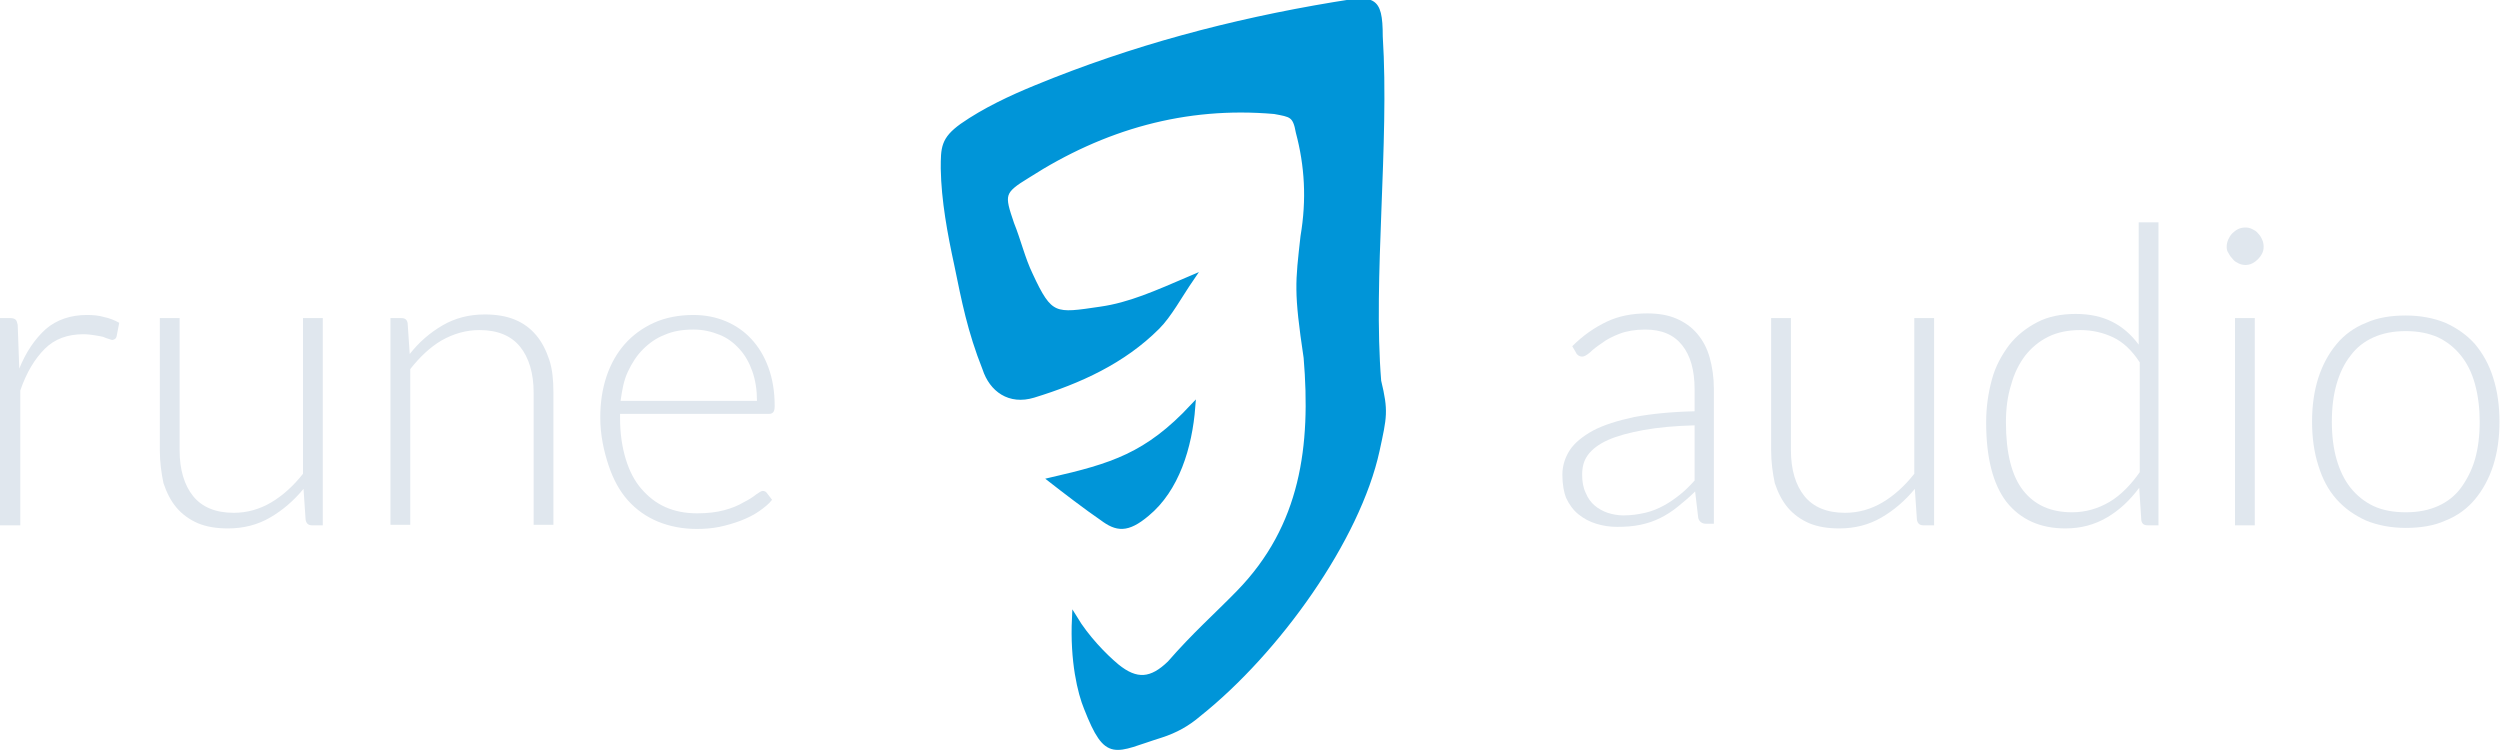
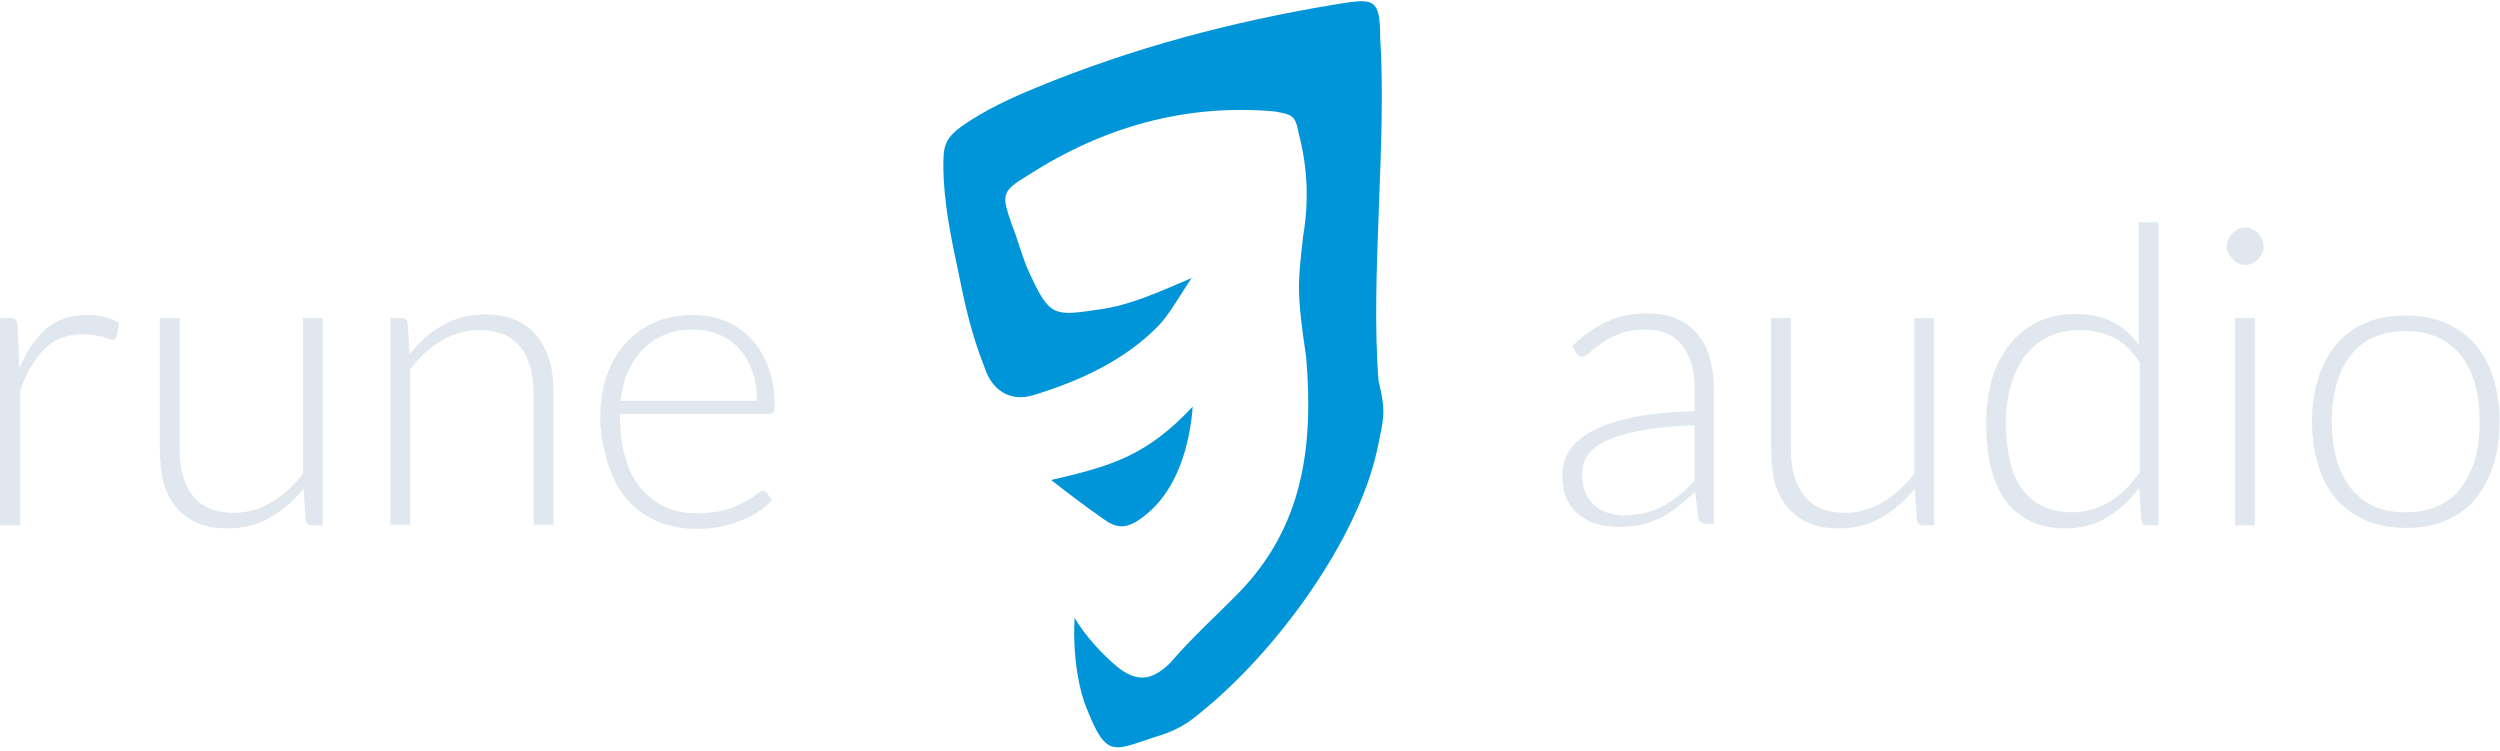
<svg xmlns="http://www.w3.org/2000/svg" version="1.1" id="Layer_1" x="0px" y="0px" viewBox="0 0 480.2 144.2" style="enable-background:new 0 0 480.2 144.2;" xml:space="preserve">
  <style type="text/css">
- 	.st0{fill:#0095D8;stroke:#0095D8;stroke-miterlimit:10;}
+ 	.st0{fill:#0095D8;}
	.st1{fill:#E0E7EE;}
</style>
  <g>
-     <g>
-       <path class="st0" d="M206.4,118.7c2.3,3.8,5.7,7.3,8.1,9.3c3.8,3.1,6.7,2.8,10.2-0.6c4.8-5.5,8.7-8.9,13.2-13.5    c12.5-12.8,14.4-28.3,13-45.2c-1.9-12.8-1.6-14.3-0.6-23.3c1.2-7.1,0.8-13.6-0.9-20c-0.6-3.4-1.4-3.4-4.6-4    c-17.2-1.5-32.9,3-47.4,12.3c-5.1,3.1-5,3.7-3.1,9.3c1.3,3.2,2.1,6.7,3.6,9.8c3.8,8.2,4.7,7.9,13.5,6.6c5.6-0.8,10.5-3,17.5-6    c-2.4,3.5-4.3,7.1-6.6,9.4c-6.6,6.6-15,10.4-23.8,13.1c-4.6,1.4-8-1.1-9.3-5.1c-2.9-7.3-4-13.1-5.4-19.9c-1.3-6-2.5-12.4-2.6-18.5    c0-4,0-5.6,3.6-8.2c4.3-3,9.4-5.4,14.3-7.4c18.5-7.6,37.3-12.6,57.1-15.9c7.4-1.2,8.9-1.6,8.9,6.1c1.3,20.5-1.9,46.5-0.3,66.2    c1.4,5.8,1.1,6.8-0.3,13.3c-3.7,17-19.1,38.6-34.3,50.7c-2.1,1.8-4.4,3.1-7.2,4c-9,2.8-10.3,5-14.3-5.2    C207.5,133.1,206,127,206.4,118.7z" />
-       <path class="st0" d="M201.9,92.2c11.7-2.7,18.4-4.7,27.2-14.1c-0.6,7.8-3.1,15.9-8.8,20.6c-3.8,3.2-5.8,2.9-8.6,0.8    C208.9,97.6,204.2,94,201.9,92.2z" />
-     </g>
-     <g>
-       <path class="st1" d="M0,100.9V61.1h2c0.4,0,0.8,0.1,1,0.3c0.2,0.2,0.3,0.5,0.4,1l0.3,8.4c1.3-3.2,3-5.7,5.1-7.6    c2.1-1.8,4.8-2.7,7.9-2.7c1.2,0,2.3,0.1,3.3,0.4c1,0.2,2,0.6,2.9,1.1l-0.5,2.6c-0.1,0.4-0.3,0.6-0.8,0.7c-0.2,0-0.4-0.1-0.7-0.2    c-0.3-0.1-0.7-0.2-1.1-0.4c-0.4-0.1-1-0.2-1.6-0.3c-0.6-0.1-1.4-0.2-2.2-0.2c-3,0-5.5,0.9-7.4,2.8c-1.9,1.9-3.5,4.5-4.7,8v25.9H0z    " />
-       <path class="st1" d="M30.7,86.5V61.1h3.8v25.4c0,3.7,0.9,6.7,2.6,8.8c1.7,2.1,4.3,3.2,7.8,3.2c2.6,0,5-0.7,7.2-2    c2.2-1.3,4.3-3.2,6.1-5.5V61.1H62v39.8h-2.1c-0.7,0-1.1-0.4-1.2-1.1l-0.4-5.9c-1.9,2.3-4,4.1-6.4,5.5c-2.4,1.4-5.1,2.1-8.1,2.1    c-2.2,0-4.1-0.3-5.8-1c-1.6-0.7-3-1.7-4.1-3c-1.1-1.3-1.9-2.9-2.5-4.7C31,90.9,30.7,88.8,30.7,86.5z" />
-       <path class="st1" d="M75,100.9V61.1h2.1c0.7,0,1.1,0.3,1.2,1l0.4,5.9c1.8-2.3,3.9-4.1,6.3-5.5c2.4-1.4,5.1-2.1,8.1-2.1    c2.2,0,4.1,0.3,5.8,1c1.7,0.7,3,1.7,4.1,3c1.1,1.3,1.9,2.9,2.5,4.7c0.6,1.8,0.8,3.9,0.8,6.3v25.4h-3.8V75.4c0-3.7-0.9-6.7-2.6-8.8    c-1.7-2.1-4.3-3.2-7.8-3.2c-2.6,0-5,0.7-7.3,2c-2.2,1.3-4.2,3.2-6,5.5v29.9H75z" />
-       <path class="st1" d="M115.3,80.2c0-2.9,0.4-5.5,1.2-7.9s2-4.5,3.5-6.2c1.5-1.7,3.4-3.1,5.6-4.1c2.2-1,4.8-1.5,7.6-1.5    c2.2,0,4.3,0.4,6.2,1.2c1.9,0.8,3.5,1.9,4.9,3.4s2.5,3.3,3.3,5.5c0.8,2.2,1.2,4.6,1.2,7.4c0,0.6-0.1,1-0.3,1.2    c-0.2,0.2-0.4,0.3-0.8,0.3h-28.6v0.8c0,3,0.4,5.6,1.1,7.9c0.7,2.3,1.7,4.2,3,5.7c1.3,1.5,2.8,2.7,4.6,3.5c1.8,0.8,3.8,1.2,6.1,1.2    c2,0,3.7-0.2,5.2-0.6c1.5-0.4,2.7-0.9,3.7-1.5c1-0.5,1.8-1,2.4-1.5c0.6-0.4,1-0.7,1.3-0.7c0.3,0,0.6,0.1,0.8,0.4l1,1.3    c-0.6,0.8-1.5,1.5-2.5,2.2c-1,0.7-2.2,1.3-3.5,1.8s-2.7,0.9-4.1,1.2c-1.5,0.3-2.9,0.4-4.4,0.4c-2.7,0-5.2-0.5-7.4-1.4    s-4.2-2.3-5.8-4.1c-1.6-1.8-2.8-4-3.7-6.7S115.3,83.6,115.3,80.2z M119.2,77h26.2c0-2.1-0.3-4-0.9-5.7c-0.6-1.7-1.4-3.1-2.5-4.3    c-1.1-1.2-2.3-2.1-3.8-2.7c-1.5-0.6-3.1-1-5-1c-2.1,0-3.9,0.3-5.5,1c-1.6,0.6-3,1.6-4.2,2.8c-1.2,1.2-2.1,2.6-2.9,4.3    S119.5,74.9,119.2,77z" />
-     </g>
-     <g>
-       <path class="st1" d="M300.1,91.2c0-1.7,0.5-3.3,1.4-4.7s2.5-2.7,4.5-3.8c2.1-1.1,4.7-1.9,7.9-2.6c3.2-0.6,7.1-1,11.6-1.1v-4.2    c0-3.7-0.8-6.5-2.4-8.5c-1.6-2-3.9-3-7.1-3c-1.9,0-3.6,0.3-4.9,0.8c-1.3,0.5-2.5,1.1-3.4,1.8c-0.9,0.6-1.7,1.2-2.3,1.8    c-0.6,0.5-1.1,0.8-1.5,0.8c-0.5,0-1-0.3-1.2-0.8l-0.7-1.2c2.1-2.1,4.3-3.6,6.6-4.7s4.9-1.6,7.8-1.6c2.1,0,4,0.3,5.6,1    c1.6,0.7,2.9,1.6,4,2.9c1.1,1.3,1.9,2.8,2.4,4.6c0.5,1.8,0.8,3.8,0.8,6v25.9h-1.5c-0.8,0-1.3-0.4-1.5-1.1l-0.6-5.1    c-1.1,1.1-2.2,2-3.3,2.9c-1.1,0.9-2.2,1.6-3.4,2.2c-1.2,0.6-2.4,1-3.8,1.3s-2.9,0.4-4.5,0.4c-1.4,0-2.7-0.2-4-0.6s-2.4-1-3.4-1.8    c-1-0.8-1.8-1.9-2.4-3.2C300.4,94.6,300.1,93,300.1,91.2z M303.9,91.2c0,1.3,0.2,2.5,0.7,3.5c0.4,1,1,1.8,1.7,2.4    c0.7,0.6,1.6,1.1,2.5,1.4s2,0.5,3,0.5c1.5,0,2.9-0.2,4.2-0.5c1.3-0.3,2.5-0.8,3.6-1.4c1.1-0.6,2.1-1.3,3.1-2.1s1.9-1.7,2.8-2.7    V81.7c-3.8,0.1-7,0.4-9.8,0.9c-2.7,0.5-5,1.1-6.8,1.9s-3.1,1.8-3.9,2.9S303.9,89.7,303.9,91.2z" />
-       <path class="st1" d="M340.2,86.5V61.1h3.8v25.4c0,3.7,0.9,6.7,2.6,8.8c1.7,2.1,4.3,3.2,7.8,3.2c2.6,0,5-0.7,7.2-2    c2.2-1.3,4.3-3.2,6.1-5.5V61.1h3.8v39.8h-2.1c-0.7,0-1.1-0.4-1.2-1.1l-0.4-5.9c-1.9,2.3-4,4.1-6.4,5.5c-2.4,1.4-5.1,2.1-8.1,2.1    c-2.2,0-4.1-0.3-5.8-1c-1.6-0.7-3-1.7-4.1-3c-1.1-1.3-1.9-2.9-2.5-4.7C340.5,90.9,340.2,88.8,340.2,86.5z" />
-       <path class="st1" d="M381.5,81.1c0-2.9,0.4-5.6,1.1-8.2s1.9-4.7,3.3-6.6c1.5-1.9,3.3-3.3,5.4-4.4c2.1-1.1,4.6-1.6,7.4-1.6    c2.7,0,5,0.5,7,1.5c2,1,3.7,2.5,5.1,4.4V42.7h3.8v58.2h-2.1c-0.7,0-1.1-0.3-1.2-1l-0.4-6.2c-1.8,2.4-3.8,4.3-6.2,5.7    c-2.4,1.4-5,2.1-8,2.1c-4.8,0-8.6-1.7-11.3-5.1C382.8,93,381.5,87.9,381.5,81.1z M385.3,81.1c0,5.9,1.1,10.3,3.3,13.1    c2.2,2.8,5.3,4.2,9.4,4.2c2.6,0,5-0.7,7.2-2s4.1-3.3,5.8-5.7V69.6c-1.5-2.3-3.2-3.9-5.1-4.8c-1.9-0.9-4-1.4-6.3-1.4    c-2.3,0-4.4,0.4-6.2,1.3s-3.2,2.1-4.4,3.6c-1.2,1.6-2.1,3.4-2.7,5.6C385.6,76.1,385.3,78.5,385.3,81.1z" />
-       <path class="st1" d="M427.7,47.4c0-0.5,0.1-0.9,0.3-1.4c0.2-0.4,0.4-0.8,0.8-1.2c0.3-0.3,0.7-0.6,1.1-0.8c0.4-0.2,0.9-0.3,1.4-0.3    c0.5,0,0.9,0.1,1.3,0.3c0.4,0.2,0.8,0.4,1.1,0.8c0.3,0.3,0.6,0.7,0.8,1.2c0.2,0.4,0.3,0.9,0.3,1.4s-0.1,0.9-0.3,1.3    c-0.2,0.4-0.5,0.8-0.8,1.1c-0.3,0.3-0.7,0.6-1.1,0.8c-0.4,0.2-0.9,0.3-1.3,0.3s-0.9-0.1-1.3-0.3c-0.4-0.2-0.8-0.4-1.1-0.8    c-0.3-0.3-0.6-0.7-0.8-1.1C427.8,48.3,427.7,47.9,427.7,47.4z M429.3,100.9V61.1h3.8v39.8H429.3z" />
-       <path class="st1" d="M444.1,81c0-3.1,0.4-5.9,1.2-8.4c0.8-2.5,2-4.7,3.5-6.5c1.5-1.8,3.4-3.2,5.7-4.1c2.2-1,4.8-1.4,7.6-1.4    c2.8,0,5.4,0.5,7.6,1.4c2.2,1,4.1,2.3,5.7,4.1c1.5,1.8,2.7,3.9,3.5,6.5c0.8,2.5,1.2,5.3,1.2,8.4c0,3.1-0.4,5.9-1.2,8.4    c-0.8,2.5-2,4.7-3.5,6.5s-3.4,3.2-5.7,4.1c-2.2,1-4.8,1.4-7.6,1.4c-2.8,0-5.4-0.5-7.6-1.4c-2.2-1-4.1-2.3-5.7-4.1    s-2.7-3.9-3.5-6.5C444.5,86.9,444.1,84.1,444.1,81z M447.9,81c0,2.7,0.3,5.1,0.9,7.2c0.6,2.1,1.5,4,2.7,5.5s2.7,2.7,4.4,3.5    s3.8,1.2,6.2,1.2s4.4-0.4,6.2-1.2c1.8-0.8,3.3-2,4.4-3.5s2.1-3.4,2.7-5.5c0.6-2.1,0.9-4.5,0.9-7.2c0-2.6-0.3-5-0.9-7.2    c-0.6-2.2-1.5-4-2.7-5.5c-1.2-1.5-2.7-2.7-4.4-3.5c-1.8-0.8-3.8-1.2-6.2-1.2s-4.4,0.4-6.2,1.2s-3.3,2-4.4,3.5    c-1.2,1.5-2.1,3.4-2.7,5.5C448.2,75.9,447.9,78.3,447.9,81z" />
-     </g>
+     <path class="st0" d="M206.4,118.7c2.3,3.8,5.7,7.3,8.1,9.3c3.8,3.1,6.7,2.8,10.2-0.6c4.8-5.5,8.7-8.9,13.2-13.5   c12.5-12.8,14.4-28.3,13-45.2c-1.9-12.8-1.6-14.3-0.6-23.3c1.2-7.1,0.8-13.6-0.9-20c-0.6-3.4-1.4-3.4-4.6-4   c-17.2-1.5-32.9,3-47.4,12.3c-5.1,3.1-5,3.7-3.1,9.3c1.3,3.2,2.1,6.7,3.6,9.8c3.8,8.2,4.7,7.9,13.5,6.6c5.6-0.8,10.5-3,17.5-6   c-2.4,3.5-4.3,7.1-6.6,9.4c-6.6,6.6-15,10.4-23.8,13.1c-4.6,1.4-8-1.1-9.3-5.1c-2.9-7.3-4-13.1-5.4-19.9c-1.3-6-2.5-12.4-2.6-18.5   c0-4,0-5.6,3.6-8.2c4.3-3,9.4-5.4,14.3-7.4c18.5-7.6,37.3-12.6,57.1-15.9c7.4-1.2,8.9-1.6,8.9,6.1c1.3,20.5-1.9,46.5-0.3,66.2   c1.4,5.8,1.1,6.8-0.3,13.3c-3.7,17-19.1,38.6-34.3,50.7c-2.1,1.8-4.4,3.1-7.2,4c-9,2.8-10.3,5-14.3-5.2   C207.5,133.1,206,127,206.4,118.7z" />
+     <path class="st0" d="M201.9,92.2c11.7-2.7,18.4-4.7,27.2-14.1c-0.6,7.8-3.1,15.9-8.8,20.6c-3.8,3.2-5.8,2.9-8.6,0.8   C208.9,97.6,204.2,94,201.9,92.2z" />
+   </g>
+   <g>
+     <path class="st1" d="M0,100.9V61.1h2c0.4,0,0.8,0.1,1,0.3s0.3,0.5,0.4,1l0.3,8.4c1.3-3.2,3-5.7,5.1-7.6c2.1-1.8,4.8-2.7,7.9-2.7   c1.2,0,2.3,0.1,3.3,0.4c1,0.2,2,0.6,2.9,1.1l-0.5,2.6c-0.1,0.4-0.3,0.6-0.8,0.7c-0.2,0-0.4-0.1-0.7-0.2c-0.3-0.1-0.7-0.2-1.1-0.4   c-0.4-0.1-1-0.2-1.6-0.3c-0.6-0.1-1.4-0.2-2.2-0.2c-3,0-5.5,0.9-7.4,2.8s-3.5,4.5-4.7,8v25.9H0z" />
+     <path class="st1" d="M30.7,86.5V61.1h3.8v25.4c0,3.7,0.9,6.7,2.6,8.8c1.7,2.1,4.3,3.2,7.8,3.2c2.6,0,5-0.7,7.2-2s4.3-3.2,6.1-5.5   V61.1H62v39.8h-2.1c-0.7,0-1.1-0.4-1.2-1.1l-0.4-5.9c-1.9,2.3-4,4.1-6.4,5.5s-5.1,2.1-8.1,2.1c-2.2,0-4.1-0.3-5.8-1   c-1.6-0.7-3-1.7-4.1-3s-1.9-2.9-2.5-4.7C31,90.9,30.7,88.8,30.7,86.5z" />
+     <path class="st1" d="M75,100.9V61.1h2.1c0.7,0,1.1,0.3,1.2,1l0.4,5.9c1.8-2.3,3.9-4.1,6.3-5.5s5.1-2.1,8.1-2.1c2.2,0,4.1,0.3,5.8,1   c1.7,0.7,3,1.7,4.1,3c1.1,1.3,1.9,2.9,2.5,4.7c0.6,1.8,0.8,3.9,0.8,6.3v25.4h-3.8V75.4c0-3.7-0.9-6.7-2.6-8.8   c-1.7-2.1-4.3-3.2-7.8-3.2c-2.6,0-5,0.7-7.3,2c-2.2,1.3-4.2,3.2-6,5.5v29.9H75V100.9z" />
+     <path class="st1" d="M115.3,80.2c0-2.9,0.4-5.5,1.2-7.9s2-4.5,3.5-6.2s3.4-3.1,5.6-4.1s4.8-1.5,7.6-1.5c2.2,0,4.3,0.4,6.2,1.2   s3.5,1.9,4.9,3.4c1.4,1.5,2.5,3.3,3.3,5.5s1.2,4.6,1.2,7.4c0,0.6-0.1,1-0.3,1.2s-0.4,0.3-0.8,0.3h-28.6v0.8c0,3,0.4,5.6,1.1,7.9   s1.7,4.2,3,5.7s2.8,2.7,4.6,3.5s3.8,1.2,6.1,1.2c2,0,3.7-0.2,5.2-0.6s2.7-0.9,3.7-1.5c1-0.5,1.8-1,2.4-1.5c0.6-0.4,1-0.7,1.3-0.7   s0.6,0.1,0.8,0.4l1,1.3c-0.6,0.8-1.5,1.5-2.5,2.2s-2.2,1.3-3.5,1.8s-2.7,0.9-4.1,1.2c-1.5,0.3-2.9,0.4-4.4,0.4   c-2.7,0-5.2-0.5-7.4-1.4s-4.2-2.3-5.8-4.1c-1.6-1.8-2.8-4-3.7-6.7S115.3,83.6,115.3,80.2z M119.2,77h26.2c0-2.1-0.3-4-0.9-5.7   c-0.6-1.7-1.4-3.1-2.5-4.3c-1.1-1.2-2.3-2.1-3.8-2.7s-3.1-1-5-1c-2.1,0-3.9,0.3-5.5,1c-1.6,0.6-3,1.6-4.2,2.8   c-1.2,1.2-2.1,2.6-2.9,4.3S119.5,74.9,119.2,77z" />
+   </g>
+   <g>
+     <path class="st1" d="M300.1,91.2c0-1.7,0.5-3.3,1.4-4.7s2.5-2.7,4.5-3.8c2.1-1.1,4.7-1.9,7.9-2.6c3.2-0.6,7.1-1,11.6-1.1v-4.2   c0-3.7-0.8-6.5-2.4-8.5s-3.9-3-7.1-3c-1.9,0-3.6,0.3-4.9,0.8c-1.3,0.5-2.5,1.1-3.4,1.8c-0.9,0.6-1.7,1.2-2.3,1.8   c-0.6,0.5-1.1,0.8-1.5,0.8c-0.5,0-1-0.3-1.2-0.8l-0.7-1.2c2.1-2.1,4.3-3.6,6.6-4.7s4.9-1.6,7.8-1.6c2.1,0,4,0.3,5.6,1   s2.9,1.6,4,2.9c1.1,1.3,1.9,2.8,2.4,4.6c0.5,1.8,0.8,3.8,0.8,6v25.9h-1.5c-0.8,0-1.3-0.4-1.5-1.1l-0.6-5.1c-1.1,1.1-2.2,2-3.3,2.9   c-1.1,0.9-2.2,1.6-3.4,2.2c-1.2,0.6-2.4,1-3.8,1.3s-2.9,0.4-4.5,0.4c-1.4,0-2.7-0.2-4-0.6s-2.4-1-3.4-1.8s-1.8-1.9-2.4-3.2   C300.4,94.6,300.1,93,300.1,91.2z M303.9,91.2c0,1.3,0.2,2.5,0.7,3.5c0.4,1,1,1.8,1.7,2.4s1.6,1.1,2.5,1.4s2,0.5,3,0.5   c1.5,0,2.9-0.2,4.2-0.5c1.3-0.3,2.5-0.8,3.6-1.4s2.1-1.3,3.1-2.1s1.9-1.7,2.8-2.7V81.7c-3.8,0.1-7,0.4-9.8,0.9   c-2.7,0.5-5,1.1-6.8,1.9s-3.1,1.8-3.9,2.9S303.9,89.7,303.9,91.2z" />
+     <path class="st1" d="M340.2,86.5V61.1h3.8v25.4c0,3.7,0.9,6.7,2.6,8.8c1.7,2.1,4.3,3.2,7.8,3.2c2.6,0,5-0.7,7.2-2s4.3-3.2,6.1-5.5   V61.1h3.8v39.8h-2.1c-0.7,0-1.1-0.4-1.2-1.1l-0.4-5.9c-1.9,2.3-4,4.1-6.4,5.5s-5.1,2.1-8.1,2.1c-2.2,0-4.1-0.3-5.8-1   c-1.6-0.7-3-1.7-4.1-3s-1.9-2.9-2.5-4.7C340.5,90.9,340.2,88.8,340.2,86.5z" />
+     <path class="st1" d="M381.5,81.1c0-2.9,0.4-5.6,1.1-8.2s1.9-4.7,3.3-6.6c1.5-1.9,3.3-3.3,5.4-4.4c2.1-1.1,4.6-1.6,7.4-1.6   c2.7,0,5,0.5,7,1.5s3.7,2.5,5.1,4.4V42.7h3.8v58.2h-2.1c-0.7,0-1.1-0.3-1.2-1l-0.4-6.2c-1.8,2.4-3.8,4.3-6.2,5.7   c-2.4,1.4-5,2.1-8,2.1c-4.8,0-8.6-1.7-11.3-5.1C382.8,93,381.5,87.9,381.5,81.1z M385.3,81.1c0,5.9,1.1,10.3,3.3,13.1   c2.2,2.8,5.3,4.2,9.4,4.2c2.6,0,5-0.7,7.2-2s4.1-3.3,5.8-5.7V69.6c-1.5-2.3-3.2-3.9-5.1-4.8s-4-1.4-6.3-1.4s-4.4,0.4-6.2,1.3   s-3.2,2.1-4.4,3.6c-1.2,1.6-2.1,3.4-2.7,5.6C385.6,76.1,385.3,78.5,385.3,81.1z" />
+     <path class="st1" d="M427.7,47.4c0-0.5,0.1-0.9,0.3-1.4c0.2-0.4,0.4-0.8,0.8-1.2c0.3-0.3,0.7-0.6,1.1-0.8s0.9-0.3,1.4-0.3   s0.9,0.1,1.3,0.3s0.8,0.4,1.1,0.8c0.3,0.3,0.6,0.7,0.8,1.2c0.2,0.4,0.3,0.9,0.3,1.4s-0.1,0.9-0.3,1.3c-0.2,0.4-0.5,0.8-0.8,1.1   s-0.7,0.6-1.1,0.8s-0.9,0.3-1.3,0.3s-0.9-0.1-1.3-0.3s-0.8-0.4-1.1-0.8c-0.3-0.3-0.6-0.7-0.8-1.1C427.8,48.3,427.7,47.9,427.7,47.4   z M429.3,100.9V61.1h3.8v39.8C433.1,100.9,429.3,100.9,429.3,100.9z" />
+     <path class="st1" d="M444.1,81c0-3.1,0.4-5.9,1.2-8.4c0.8-2.5,2-4.7,3.5-6.5s3.4-3.2,5.7-4.1c2.2-1,4.8-1.4,7.6-1.4   c2.8,0,5.4,0.5,7.6,1.4c2.2,1,4.1,2.3,5.7,4.1c1.5,1.8,2.7,3.9,3.5,6.5c0.8,2.5,1.2,5.3,1.2,8.4s-0.4,5.9-1.2,8.4   c-0.8,2.5-2,4.7-3.5,6.5s-3.4,3.2-5.7,4.1c-2.2,1-4.8,1.4-7.6,1.4c-2.8,0-5.4-0.5-7.6-1.4c-2.2-1-4.1-2.3-5.7-4.1s-2.7-3.9-3.5-6.5   C444.5,86.9,444.1,84.1,444.1,81z M447.9,81c0,2.7,0.3,5.1,0.9,7.2s1.5,4,2.7,5.5s2.7,2.7,4.4,3.5s3.8,1.2,6.2,1.2s4.4-0.4,6.2-1.2   c1.8-0.8,3.3-2,4.4-3.5s2.1-3.4,2.7-5.5s0.9-4.5,0.9-7.2c0-2.6-0.3-5-0.9-7.2s-1.5-4-2.7-5.5s-2.7-2.7-4.4-3.5   c-1.8-0.8-3.8-1.2-6.2-1.2s-4.4,0.4-6.2,1.2s-3.3,2-4.4,3.5c-1.2,1.5-2.1,3.4-2.7,5.5C448.2,75.9,447.9,78.3,447.9,81z" />
  </g>
</svg>
